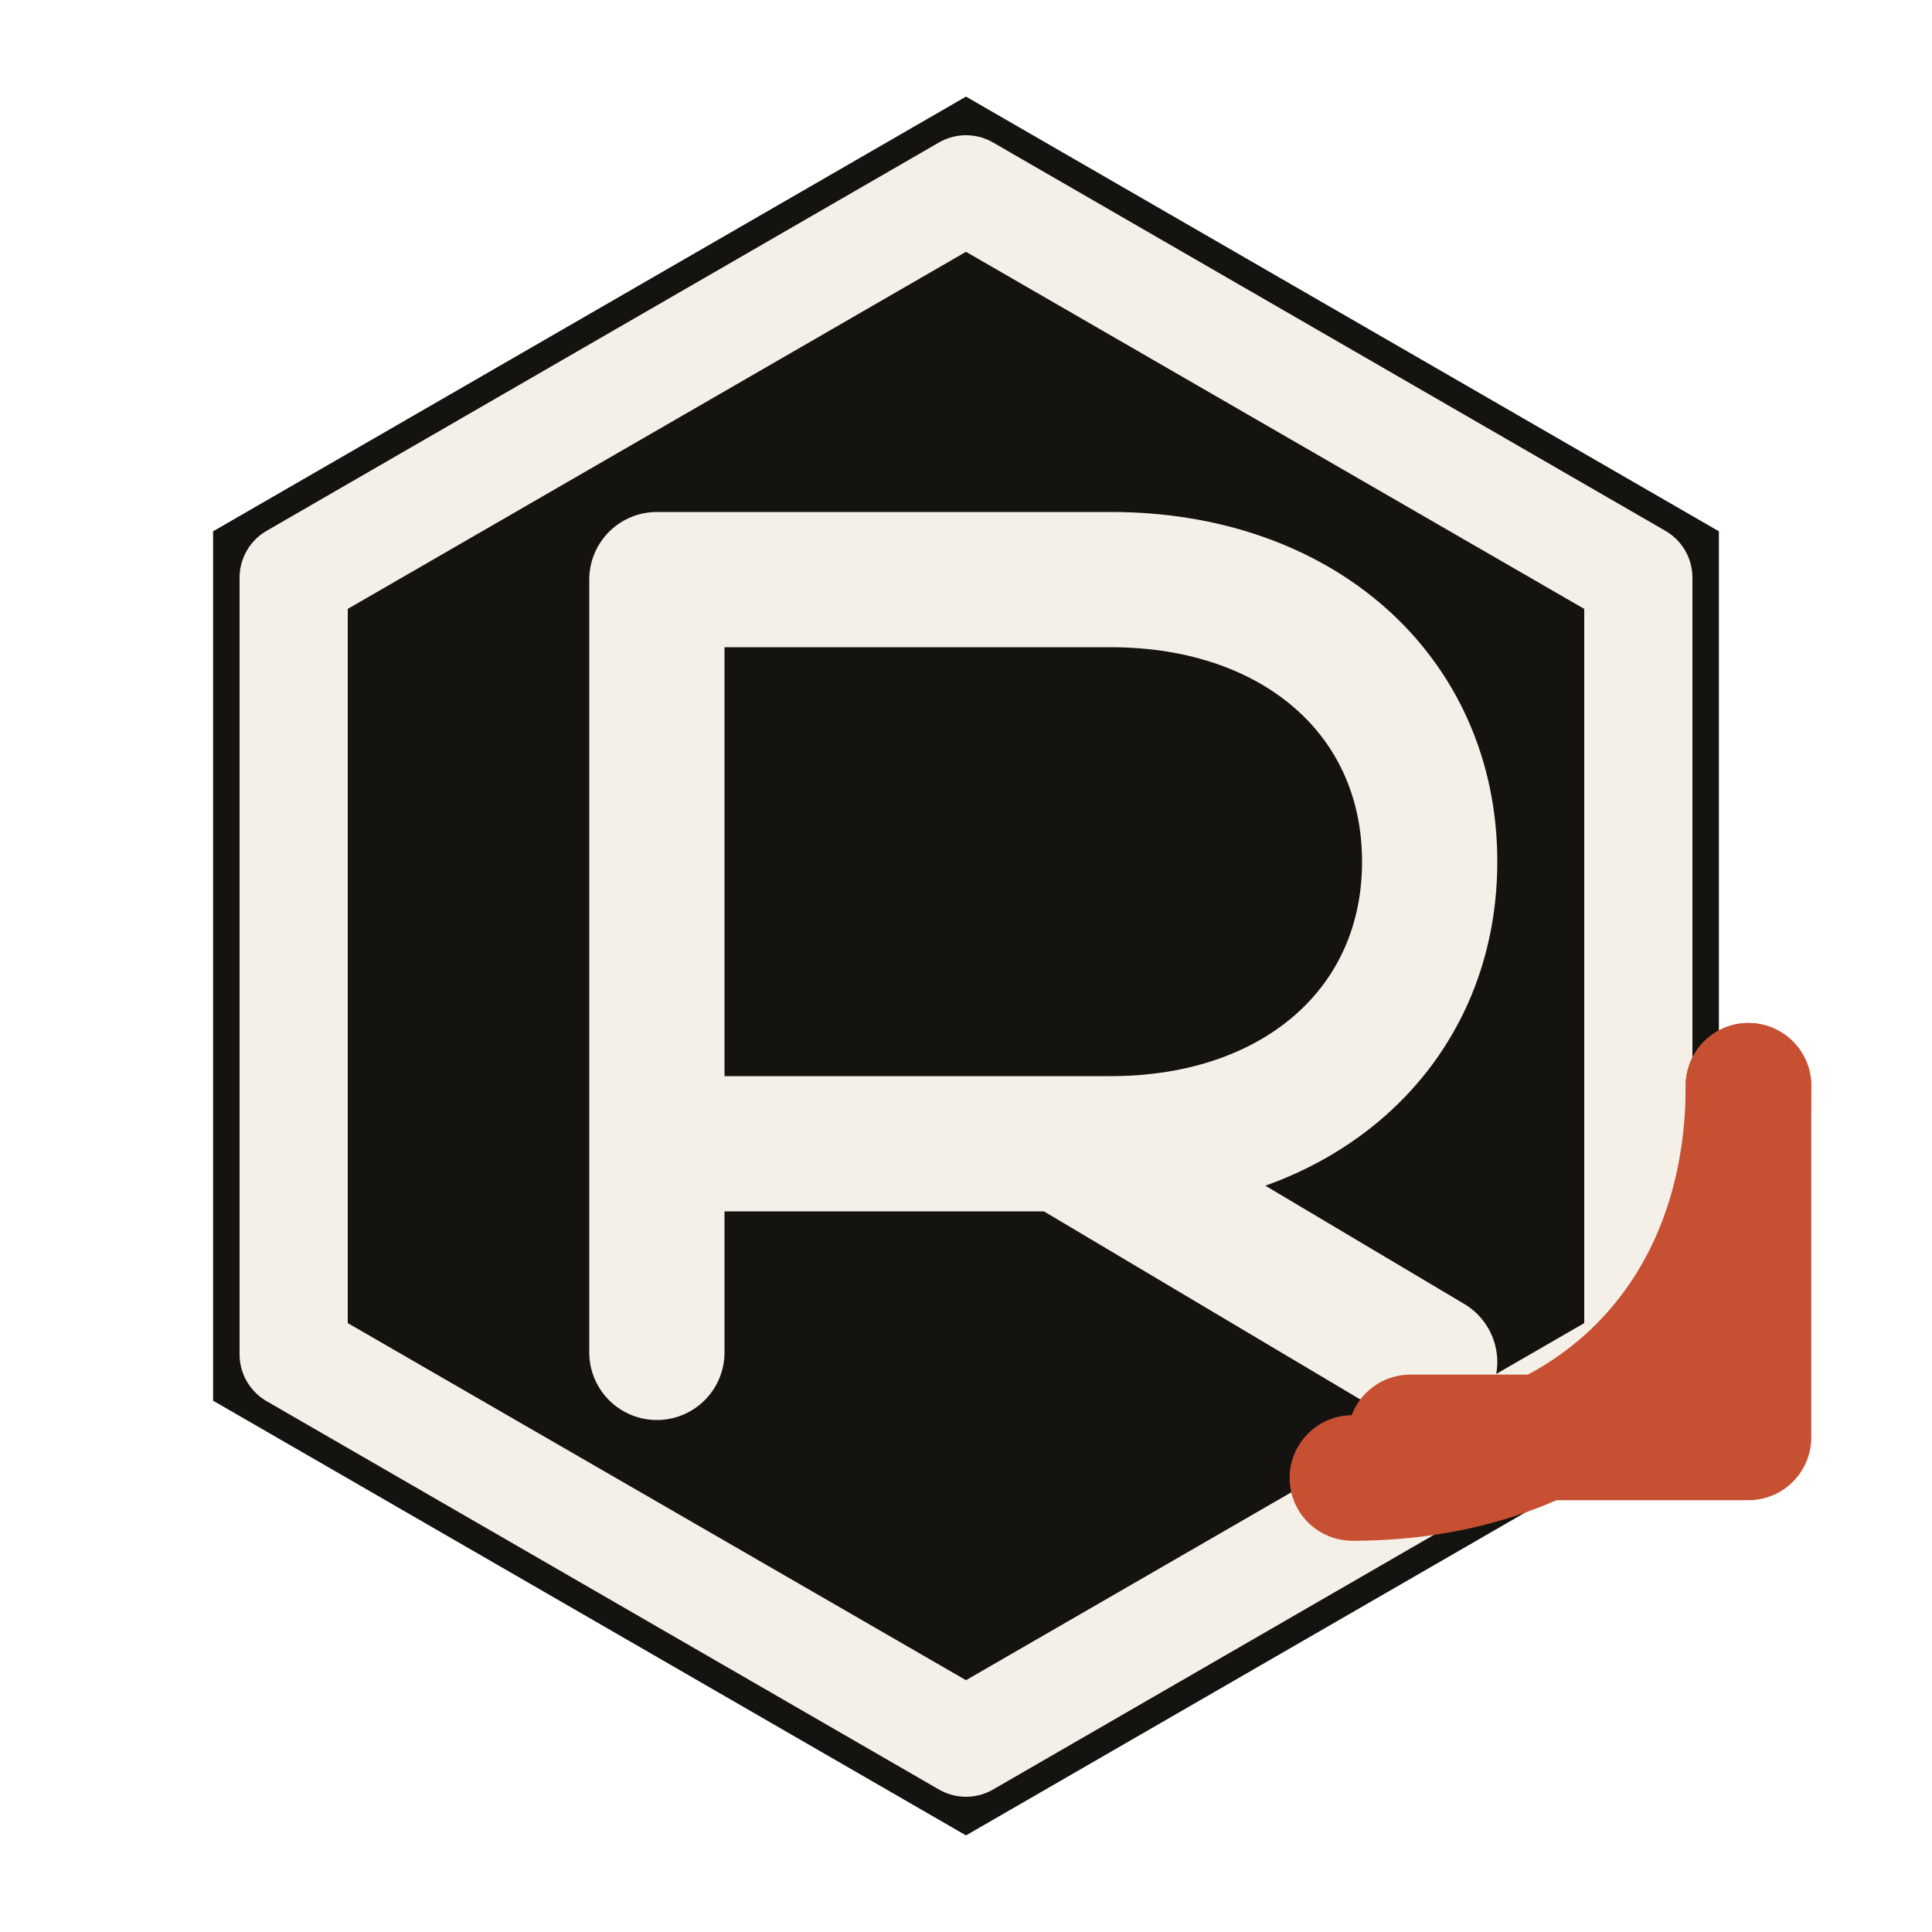
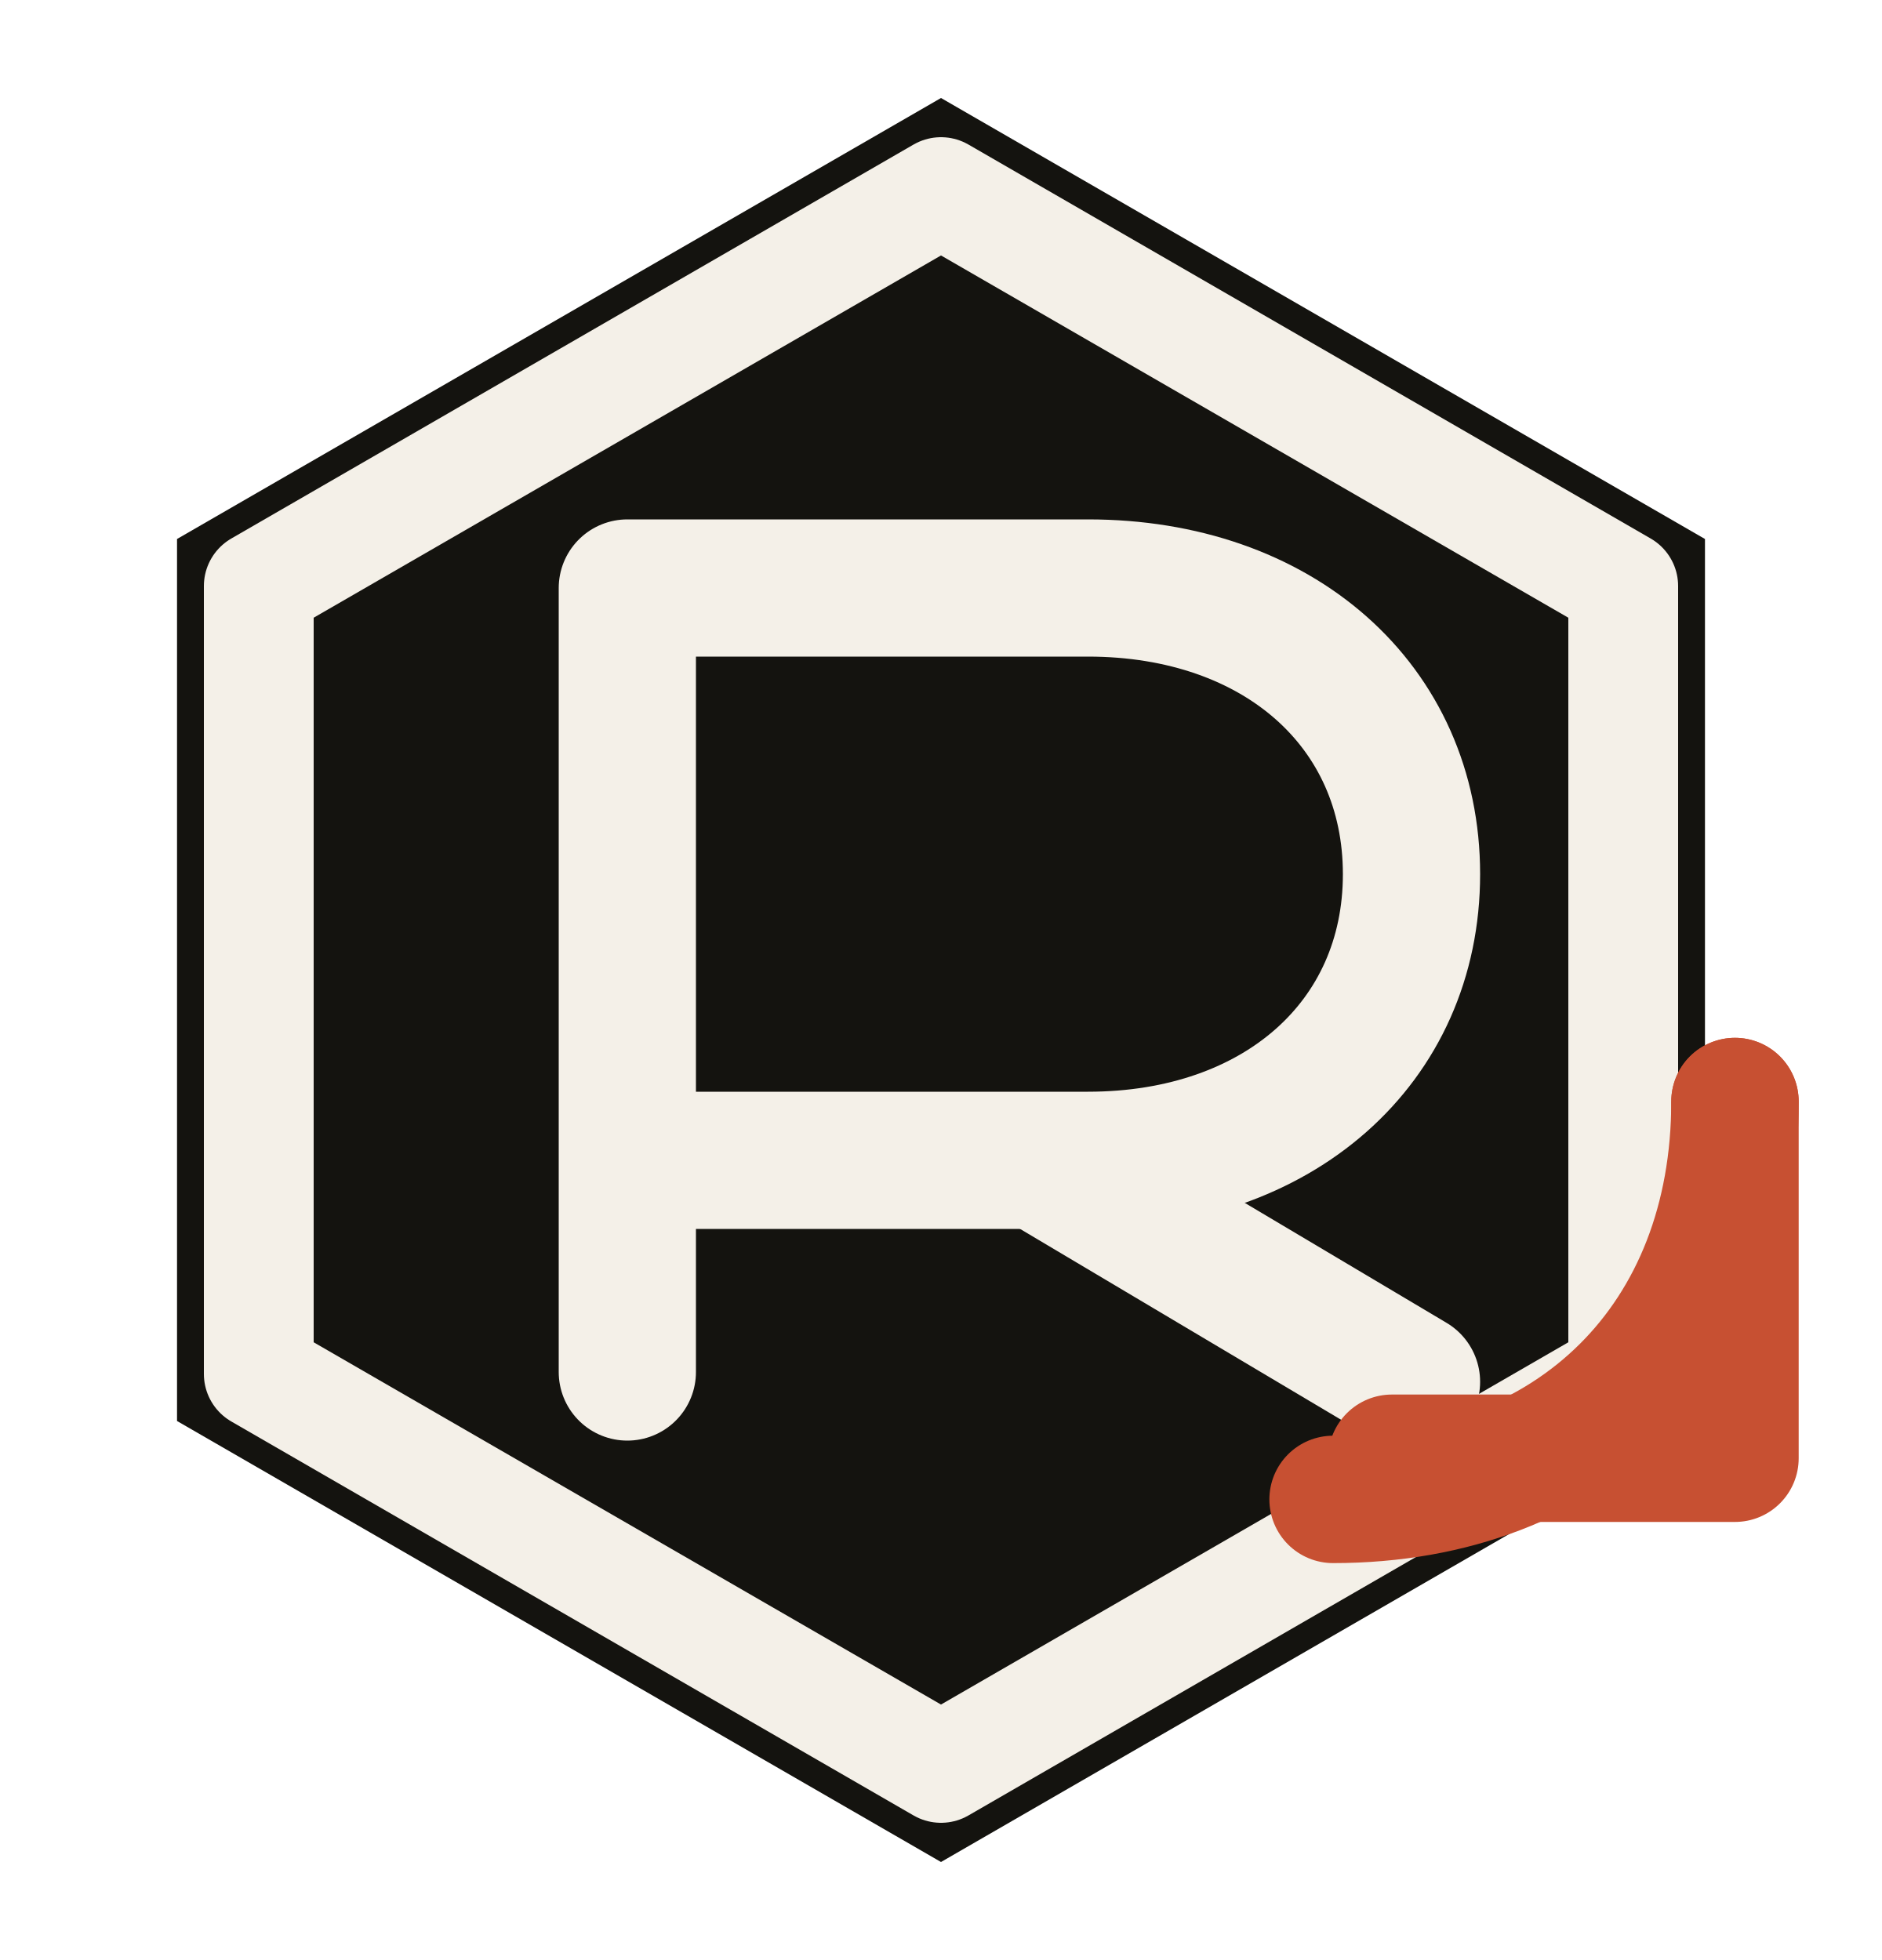
- <svg xmlns="http://www.w3.org/2000/svg" viewBox="0 0 100 100" fill="none">
+ <svg xmlns="http://www.w3.org/2000/svg" viewBox="2 0 96 100" fill="none">
  <path d="M50 5 L88.97 27.5 V72.5 L50 95 L11.03 72.5 V27.5 Z" fill="#14130f" />
  <path d="M50 9.8 L84.8 29.9 V70.1 L50 90.2 L15.2 70.1 V29.9 Z" stroke="#f4f0e8" stroke-width="5.6" stroke-linejoin="round" />
  <path d="M34 70 V30 H57.5 C67.2 30 74 36 74 44.6 C74 53.2 67.2 59.2 57.5 59.2 H34" stroke="#f4f0e8" stroke-width="7" stroke-linecap="round" stroke-linejoin="round" />
  <path d="M55.5 59.5 L74 70.5" stroke="#f4f0e8" stroke-width="7" stroke-linecap="round" />
  <path d="M70 76.5 C82.3 76.5 90.5 68.3 90.5 56.2" stroke="#c75032" stroke-width="6.5" stroke-linecap="round" />
  <path d="M90.5 56.2 L90.5 74.4 L73 74.4" stroke="#c75032" stroke-width="6.5" stroke-linecap="round" stroke-linejoin="round" />
</svg>
